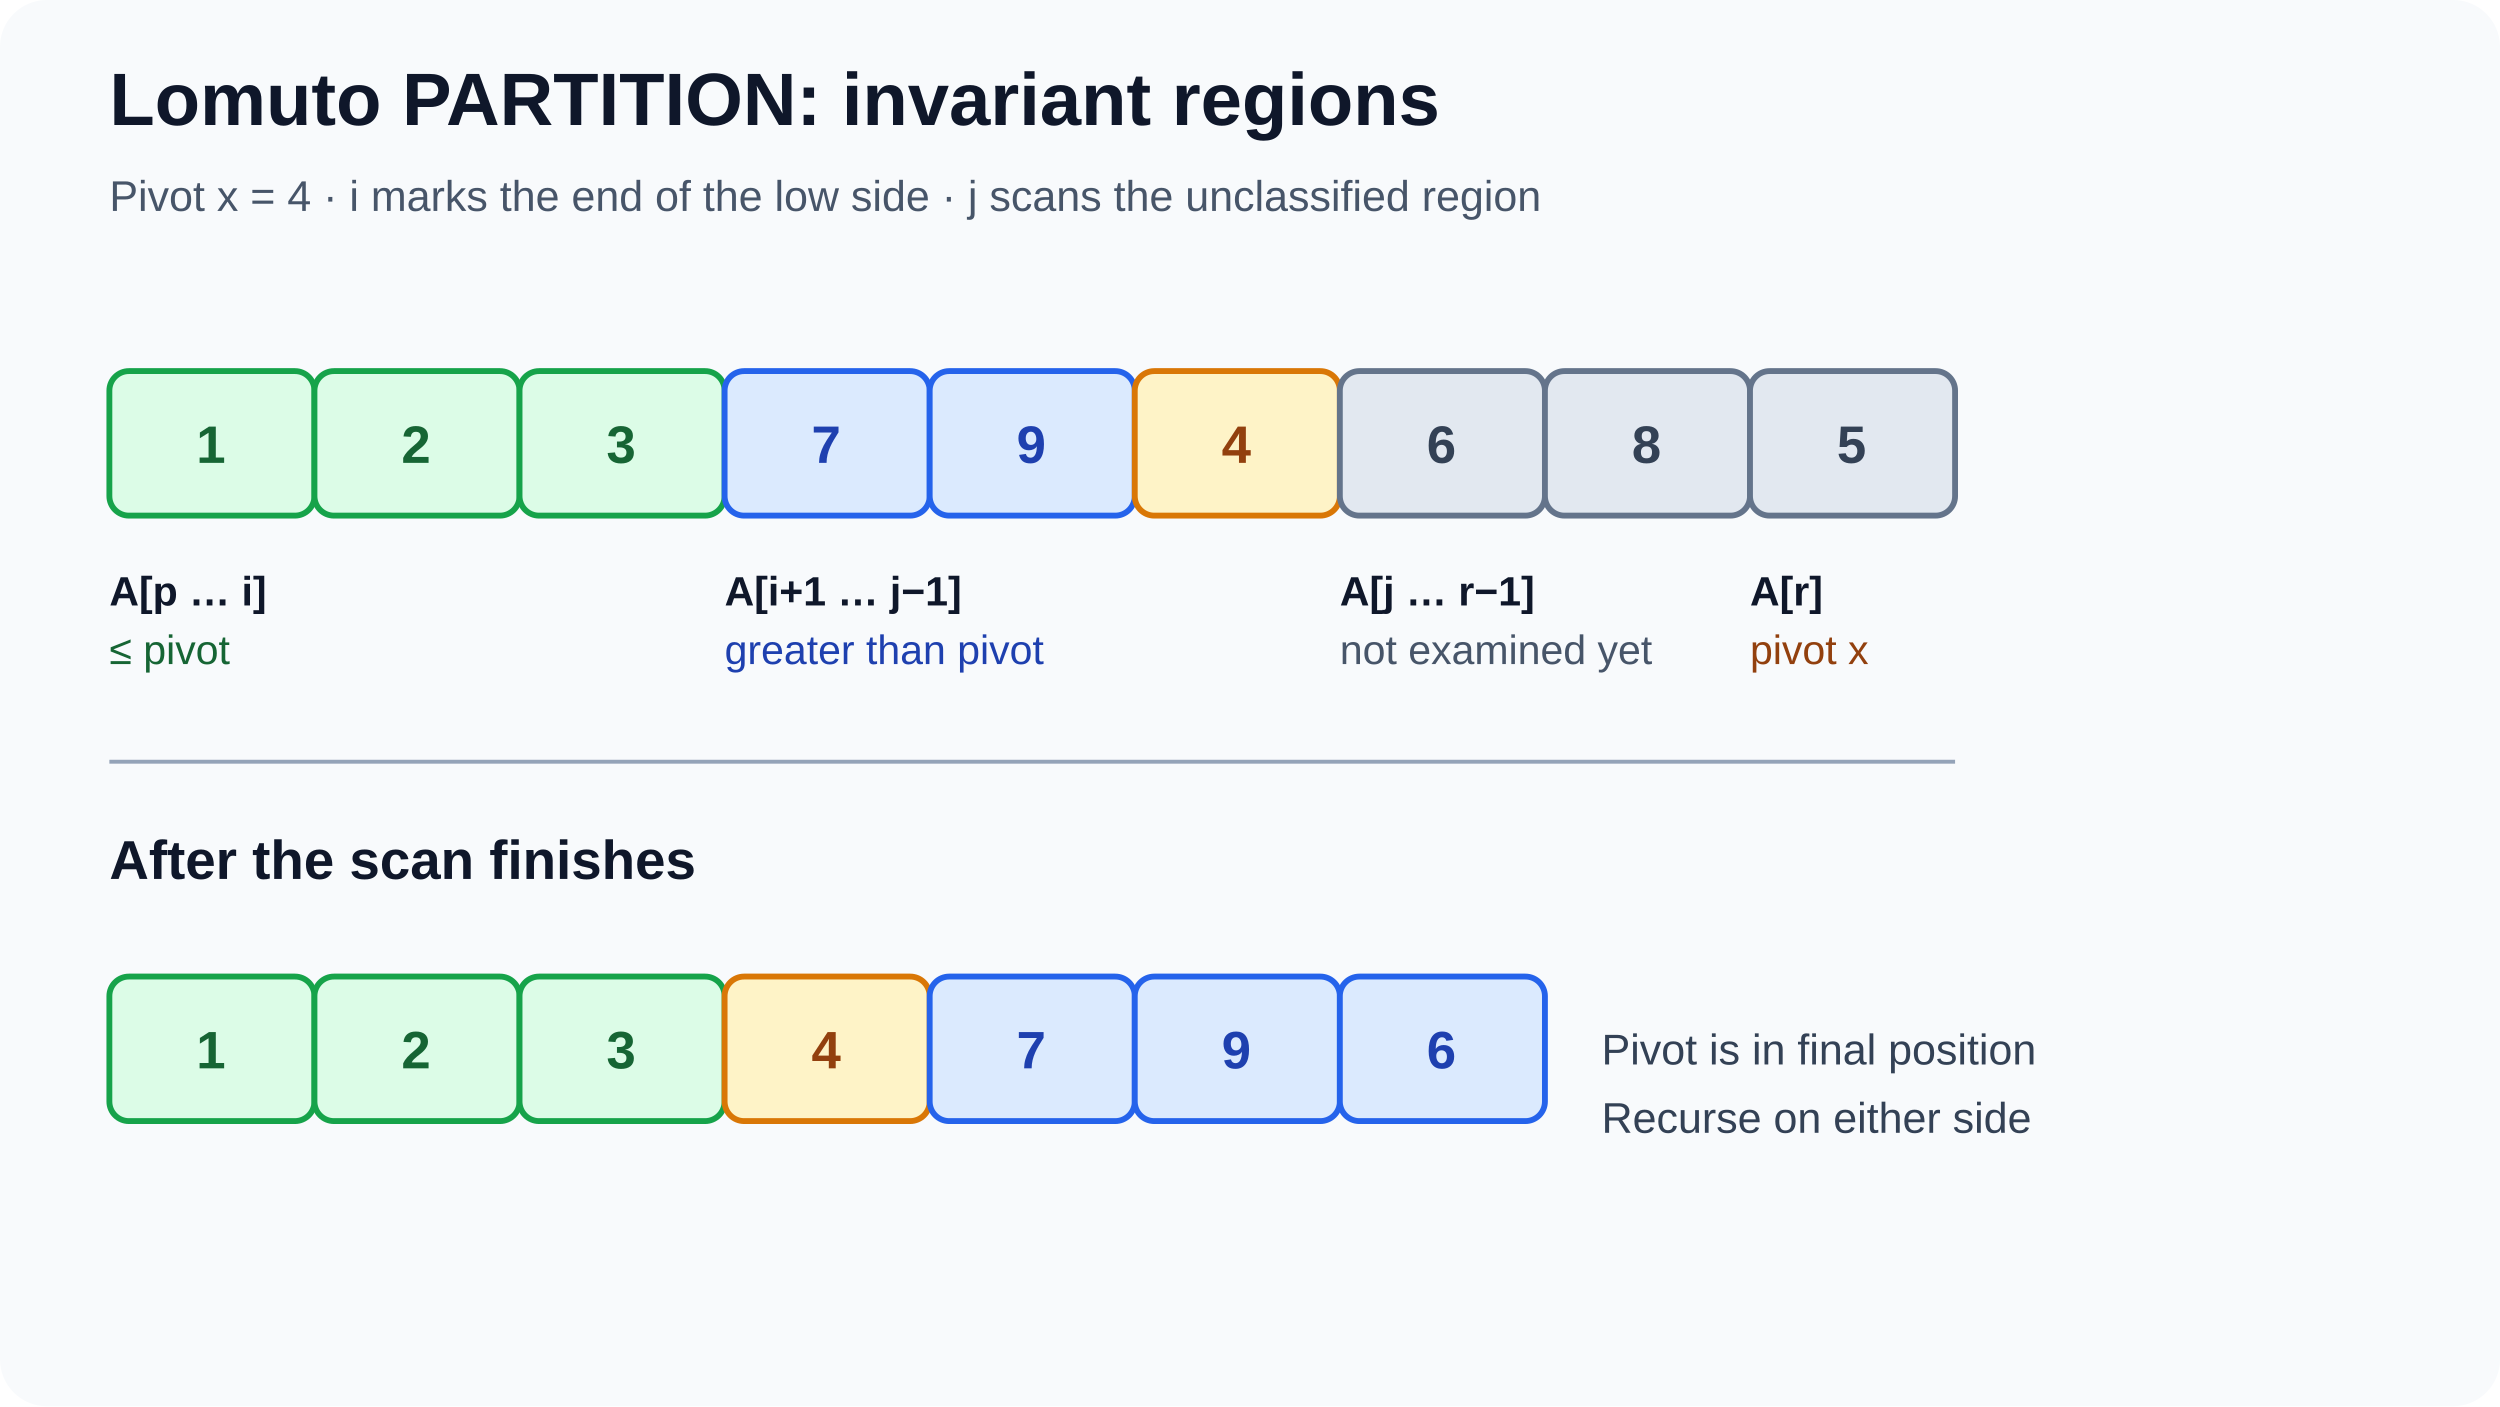
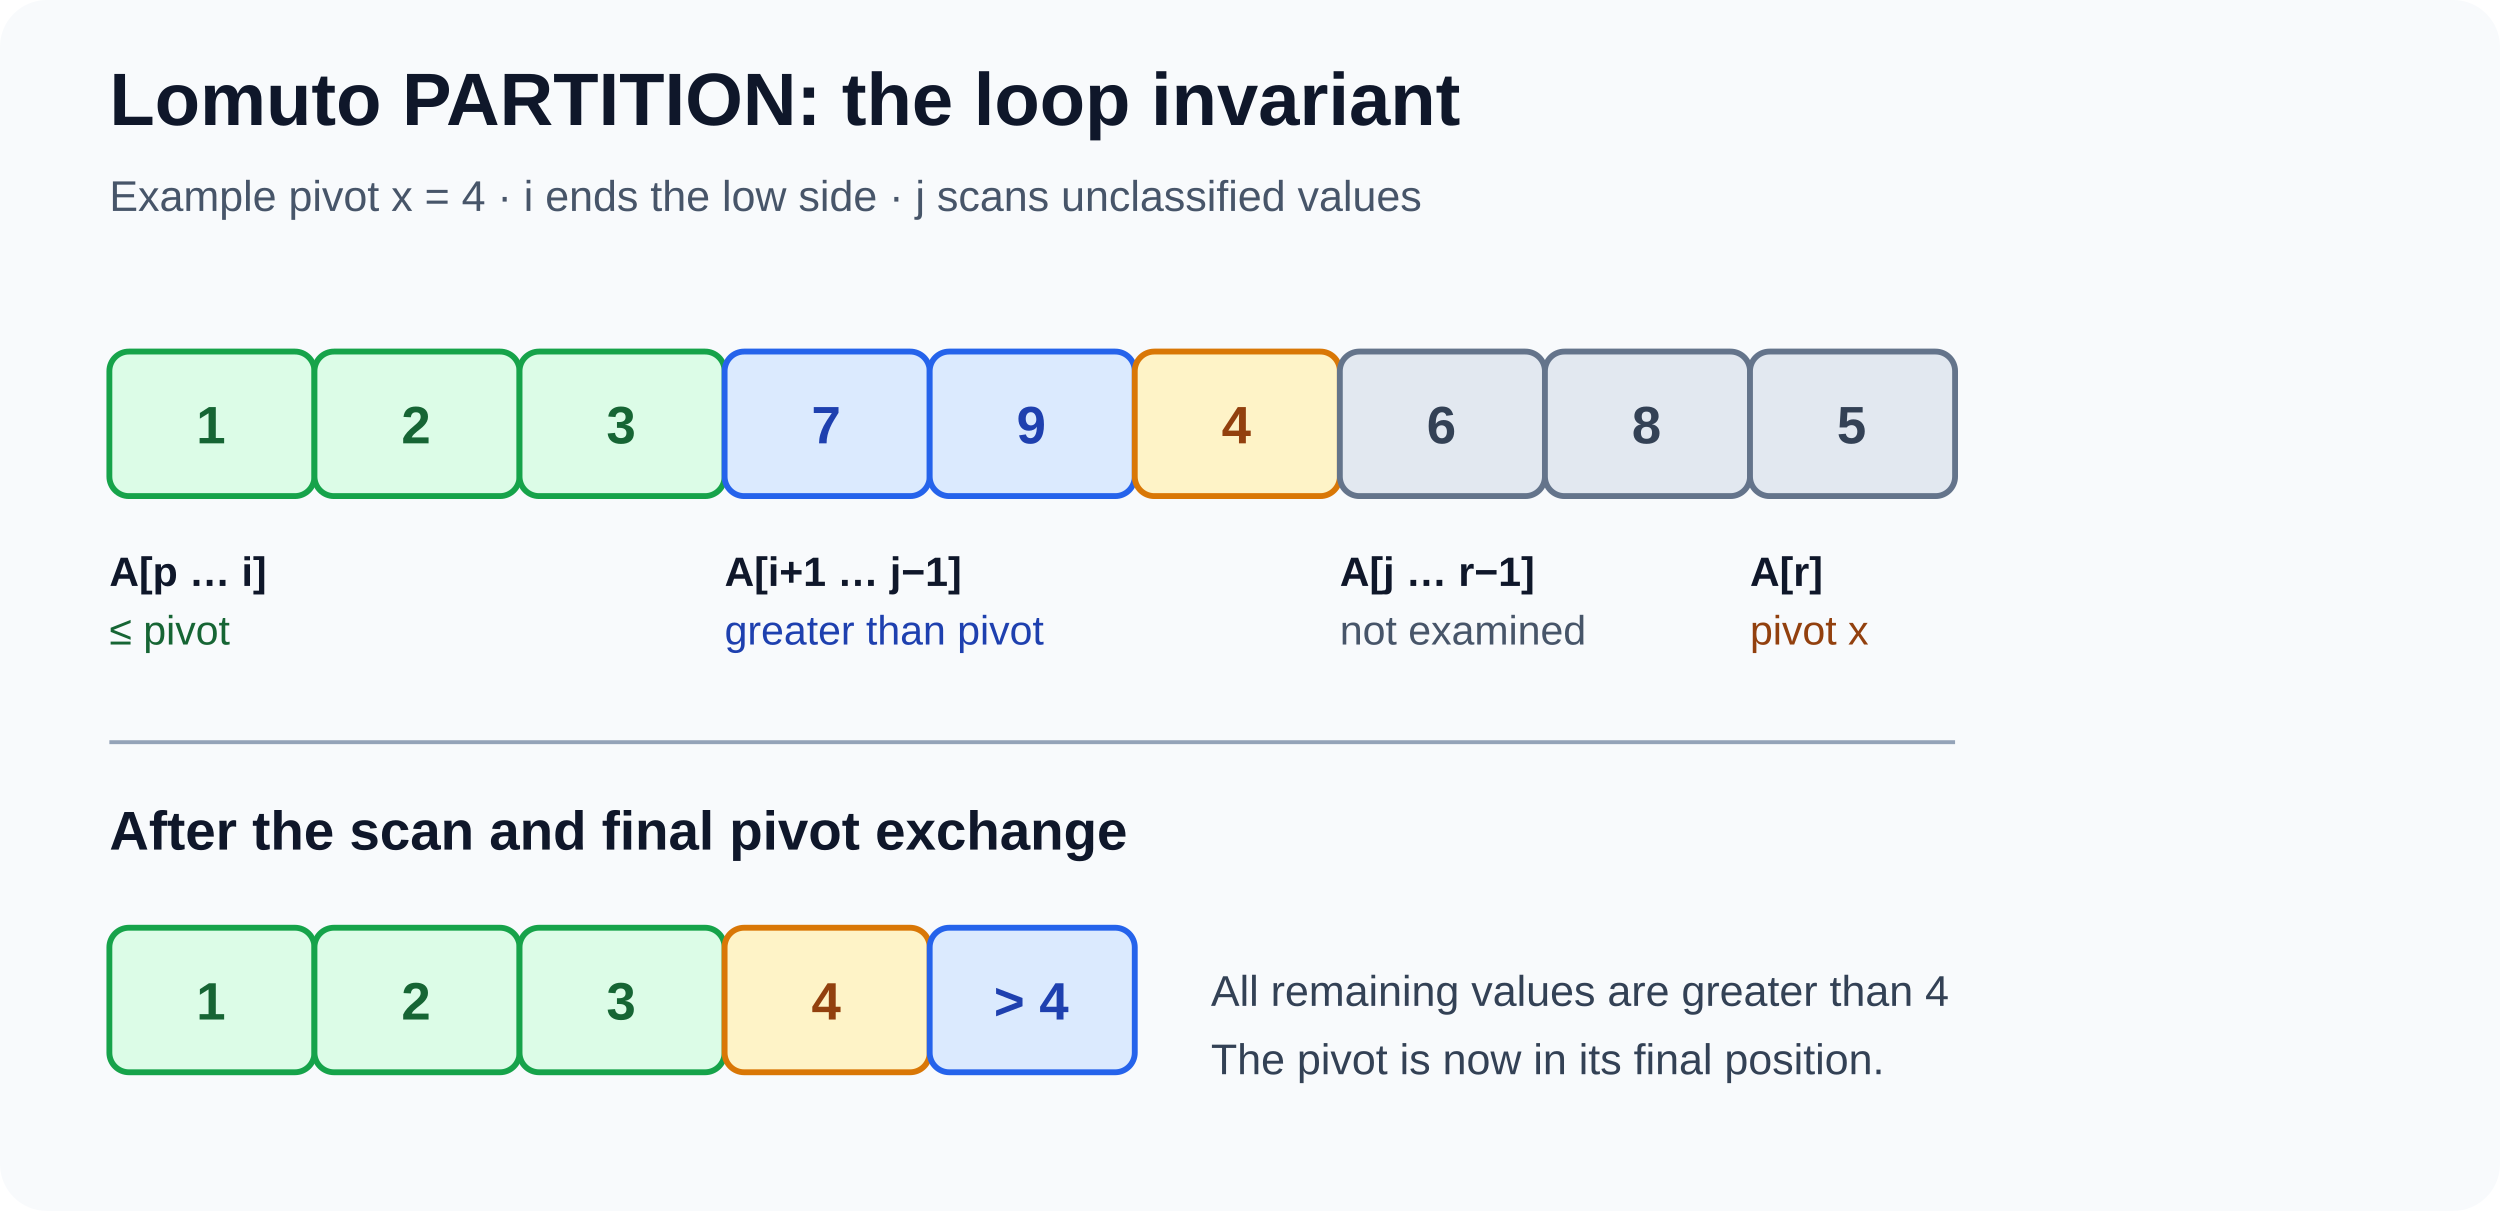
- <svg xmlns="http://www.w3.org/2000/svg" width="1280" height="720" viewBox="0 0 1280 720">
-   <rect width="1280" height="720" rx="24" fill="#f8fafc" />
-   <text x="56" y="64" font-family="Arial,sans-serif" font-size="38" font-weight="700" fill="#0f172a">Lomuto PARTITION: invariant regions</text>
-   <text x="56" y="108" font-family="Arial,sans-serif" font-size="22" fill="#475569">Pivot x = 4 · i marks the end of the low side · j scans the unclassified region</text>
+ <svg xmlns="http://www.w3.org/2000/svg" width="1280" height="620" viewBox="0 0 1280 620">
+   <rect width="1280" height="620" rx="24" fill="#f8fafc" />
+   <text x="56" y="64" font-family="Arial,sans-serif" font-size="38" font-weight="700" fill="#0f172a">Lomuto PARTITION: the loop invariant</text>
+   <text x="56" y="108" font-family="Arial,sans-serif" font-size="22" fill="#475569">Example pivot x = 4 · i ends the low side · j scans unclassified values</text>
  <g font-family="Arial,sans-serif" text-anchor="middle" font-size="27" font-weight="700">
    <g fill="#dcfce7" stroke="#16a34a" stroke-width="3">
-       <rect x="56" y="190" width="105" height="74" rx="10" />
-       <rect x="161" y="190" width="105" height="74" rx="10" />
-       <rect x="266" y="190" width="105" height="74" rx="10" />
+       <rect x="56" y="180" width="105" height="74" rx="10" />
+       <rect x="161" y="180" width="105" height="74" rx="10" />
+       <rect x="266" y="180" width="105" height="74" rx="10" />
    </g>
    <g fill="#dbeafe" stroke="#2563eb" stroke-width="3">
-       <rect x="371" y="190" width="105" height="74" rx="10" />
-       <rect x="476" y="190" width="105" height="74" rx="10" />
+       <rect x="371" y="180" width="105" height="74" rx="10" />
+       <rect x="476" y="180" width="105" height="74" rx="10" />
    </g>
    <g fill="#fef3c7" stroke="#d97706" stroke-width="3">
-       <rect x="581" y="190" width="105" height="74" rx="10" />
+       <rect x="581" y="180" width="105" height="74" rx="10" />
    </g>
    <g fill="#e2e8f0" stroke="#64748b" stroke-width="3">
-       <rect x="686" y="190" width="105" height="74" rx="10" />
-       <rect x="791" y="190" width="105" height="74" rx="10" />
-       <rect x="896" y="190" width="105" height="74" rx="10" />
+       <rect x="686" y="180" width="105" height="74" rx="10" />
+       <rect x="791" y="180" width="105" height="74" rx="10" />
+       <rect x="896" y="180" width="105" height="74" rx="10" />
    </g>
    <g fill="#166534">
-       <text x="108" y="237">1</text>
-       <text x="213" y="237">2</text>
-       <text x="318" y="237">3</text>
+       <text x="108" y="227">1</text>
+       <text x="213" y="227">2</text>
+       <text x="318" y="227">3</text>
    </g>
    <g fill="#1e40af">
-       <text x="423" y="237">7</text>
-       <text x="528" y="237">9</text>
+       <text x="423" y="227">7</text>
+       <text x="528" y="227">9</text>
    </g>
-     <g fill="#92400e">
-       <text x="633" y="237">4</text>
-     </g>
+     <text x="633" y="227" fill="#92400e">4</text>
    <g fill="#334155">
-       <text x="738" y="237">6</text>
-       <text x="843" y="237">8</text>
-       <text x="948" y="237">5</text>
+       <text x="738" y="227">6</text>
+       <text x="843" y="227">8</text>
+       <text x="948" y="227">5</text>
    </g>
  </g>
  <g font-family="Arial,sans-serif" font-size="21" fill="#0f172a">
-     <text x="56" y="310" font-weight="700">A[p … i]</text>
-     <text x="56" y="340" fill="#166534">≤ pivot</text>
-     <text x="371" y="310" font-weight="700">A[i+1 … j−1]</text>
-     <text x="371" y="340" fill="#1e40af">greater than pivot</text>
-     <text x="686" y="310" font-weight="700">A[j … r−1]</text>
-     <text x="686" y="340" fill="#475569">not examined yet</text>
-     <text x="896" y="310" font-weight="700">A[r]</text>
-     <text x="896" y="340" fill="#92400e">pivot x</text>
+     <text x="56" y="300" font-weight="700">A[p … i]</text>
+     <text x="56" y="330" fill="#166534">≤ pivot</text>
+     <text x="371" y="300" font-weight="700">A[i+1 … j−1]</text>
+     <text x="371" y="330" fill="#1e40af">greater than pivot</text>
+     <text x="686" y="300" font-weight="700">A[j … r−1]</text>
+     <text x="686" y="330" fill="#475569">not examined</text>
+     <text x="896" y="300" font-weight="700">A[r]</text>
+     <text x="896" y="330" fill="#92400e">pivot x</text>
  </g>
-   <path d="M56 390 H1001" stroke="#94a3b8" stroke-width="2" />
-   <text x="56" y="450" font-family="Arial,sans-serif" font-size="28" font-weight="700" fill="#0f172a">After the scan finishes</text>
+   <path d="M56 380 H1001" stroke="#94a3b8" stroke-width="2" />
+   <text x="56" y="435" font-family="Arial,sans-serif" font-size="28" font-weight="700" fill="#0f172a">After the scan and final pivot exchange</text>
  <g font-family="Arial,sans-serif" text-anchor="middle" font-size="27" font-weight="700">
    <g fill="#dcfce7" stroke="#16a34a" stroke-width="3">
-       <rect x="56" y="500" width="105" height="74" rx="10" />
-       <rect x="161" y="500" width="105" height="74" rx="10" />
-       <rect x="266" y="500" width="105" height="74" rx="10" />
+       <rect x="56" y="475" width="105" height="74" rx="10" />
+       <rect x="161" y="475" width="105" height="74" rx="10" />
+       <rect x="266" y="475" width="105" height="74" rx="10" />
    </g>
    <g fill="#fef3c7" stroke="#d97706" stroke-width="3">
-       <rect x="371" y="500" width="105" height="74" rx="10" />
+       <rect x="371" y="475" width="105" height="74" rx="10" />
    </g>
    <g fill="#dbeafe" stroke="#2563eb" stroke-width="3">
-       <rect x="476" y="500" width="105" height="74" rx="10" />
-       <rect x="581" y="500" width="105" height="74" rx="10" />
-       <rect x="686" y="500" width="105" height="74" rx="10" />
+       <rect x="476" y="475" width="105" height="74" rx="10" />
    </g>
    <g fill="#166534">
-       <text x="108" y="547">1</text>
-       <text x="213" y="547">2</text>
-       <text x="318" y="547">3</text>
+       <text x="108" y="522">1</text>
+       <text x="213" y="522">2</text>
+       <text x="318" y="522">3</text>
    </g>
-     <text x="423" y="547" fill="#92400e">4</text>
-     <g fill="#1e40af">
-       <text x="528" y="547">7</text>
-       <text x="633" y="547">9</text>
-       <text x="738" y="547">6</text>
-     </g>
+     <text x="423" y="522" fill="#92400e">4</text>
+     <text x="528" y="522" fill="#1e40af"> &gt; 4 </text>
  </g>
-   <text x="820" y="545" font-family="Arial,sans-serif" font-size="22" fill="#334155">Pivot is in final position</text>
-   <text x="820" y="580" font-family="Arial,sans-serif" font-size="22" fill="#334155">Recurse on either side</text>
+   <text x="620" y="515" font-family="Arial,sans-serif" font-size="22" fill="#334155">All remaining values are greater than 4</text>
+   <text x="620" y="550" font-family="Arial,sans-serif" font-size="22" fill="#334155">The pivot is now in its final position.</text>
</svg>
